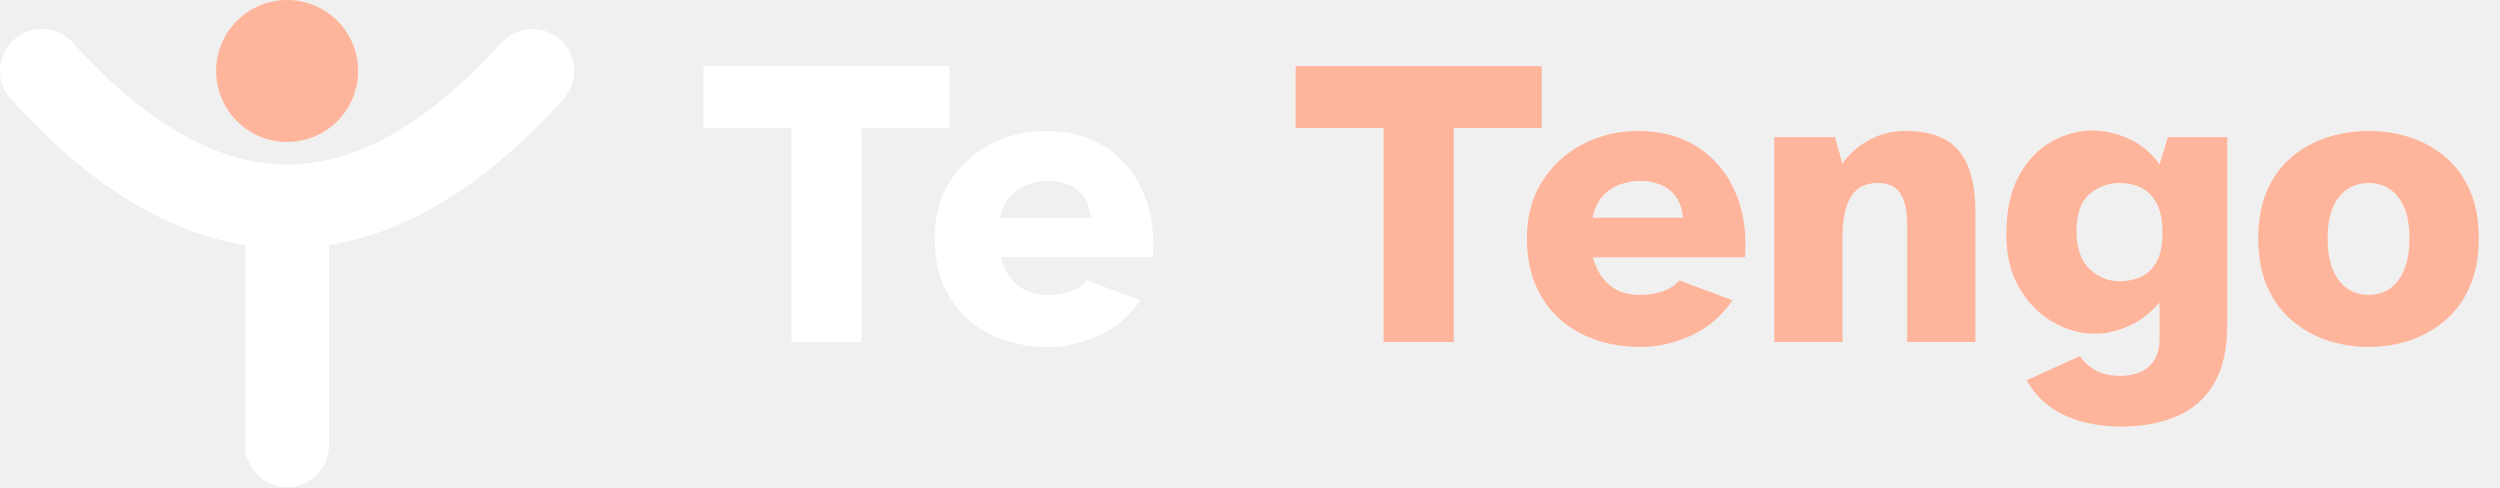
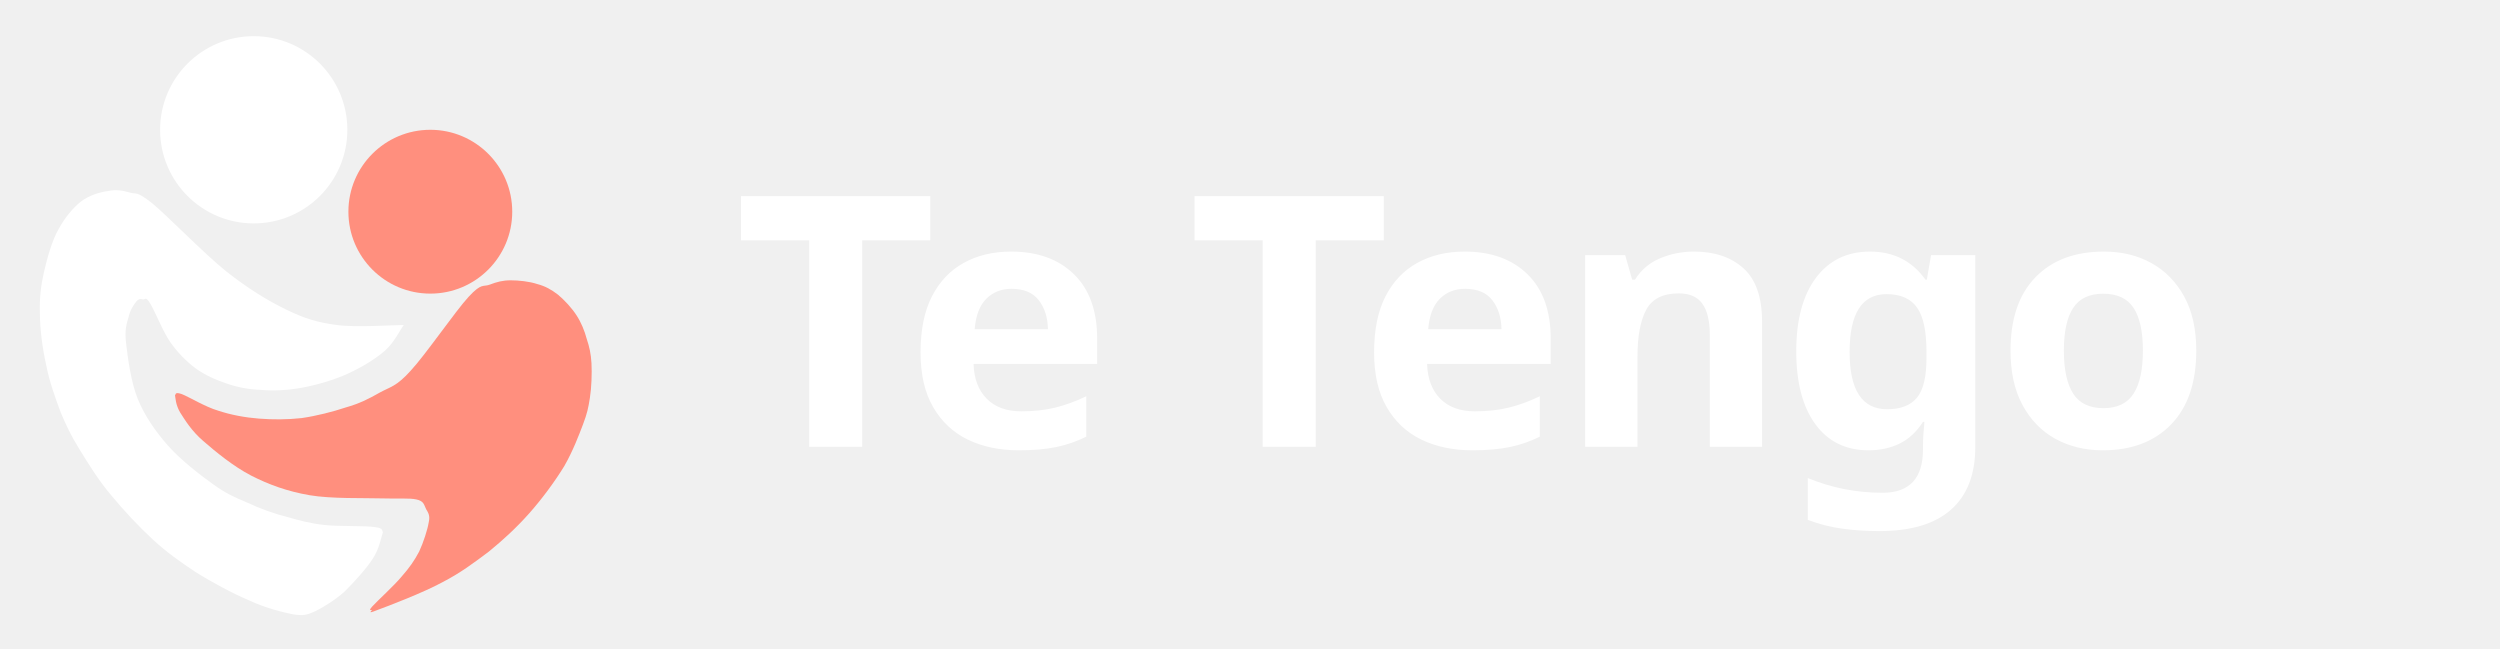
- <svg xmlns="http://www.w3.org/2000/svg" viewBox="15.5 27 387.45 75.5" width="774.9" height="151" role="img" aria-labelledby="t">
-   <g fill="none" stroke="#FFFFFF" stroke-width="13" stroke-linecap="round">
-     <path d="M60 60 V96" />
-     <path d="M22 38 Q60 80 98 38" />
-   </g>
-   <circle cx="60" cy="38" r="11" fill="#FFB59C" />
-   <path fill="#FFFFFF" d="M138.16 80L138.16 46.85L124.52 46.85L124.52 37.25L162.67 37.25L162.67 46.85L149.04 46.85L149.04 80L138.16 80ZM178.09 80.77Q172.91 80.77 168.91 78.78Q164.91 76.8 162.64 73.02Q160.36 69.25 160.36 63.87Q160.36 58.82 162.73 55.1Q165.1 51.39 169.04 49.34Q172.97 47.3 177.64 47.3Q181.61 47.3 184.78 48.7Q187.95 50.11 190.16 52.7Q192.36 55.3 193.42 58.88Q194.48 62.46 194.16 66.88L170.6 66.88Q170.99 68.35 171.66 69.44Q172.33 70.53 173.26 71.26Q174.19 72 175.34 72.35Q176.49 72.7 177.77 72.7Q179.95 72.7 181.55 72.1Q183.15 71.49 183.98 70.46L192.24 73.54Q189.61 77.31 185.74 79.04Q181.87 80.77 178.09 80.77ZM170.54 60.74L184.56 60.74Q184.36 58.75 183.47 57.5Q182.57 56.26 181.13 55.65Q179.69 55.04 177.96 55.04Q176.24 55.04 174.7 55.62Q173.16 56.19 172.08 57.44Q170.99 58.69 170.54 60.74Z" />
-   <path fill="#FFB59C" d="M229.93 80L229.93 46.85L216.3 46.85L216.3 37.25L254.44 37.25L254.44 46.85L240.81 46.85L240.81 80L229.93 80ZM269.87 80.77Q264.68 80.77 260.68 78.78Q256.68 76.8 254.41 73.02Q252.14 69.25 252.14 63.87Q252.14 58.82 254.51 55.1Q256.88 51.39 260.81 49.34Q264.75 47.3 269.42 47.3Q273.39 47.3 276.56 48.7Q279.72 50.11 281.93 52.7Q284.14 55.3 285.2 58.88Q286.25 62.46 285.93 66.88L262.38 66.88Q262.76 68.35 263.44 69.44Q264.11 70.53 265.04 71.26Q265.96 72 267.12 72.35Q268.27 72.7 269.55 72.7Q271.72 72.7 273.32 72.1Q274.92 71.49 275.76 70.46L284.01 73.54Q281.39 77.31 277.52 79.04Q273.64 80.77 269.87 80.77ZM262.32 60.74L276.33 60.74Q276.14 58.75 275.24 57.5Q274.35 56.26 272.91 55.65Q271.47 55.04 269.74 55.04Q268.01 55.04 266.48 55.62Q264.94 56.19 263.85 57.44Q262.76 58.69 262.32 60.74ZM290.48 80L290.48 48.26L299.88 48.26L301.04 52.35Q301.74 51.26 303.12 50.08Q304.49 48.9 306.48 48.1Q308.46 47.3 310.83 47.3Q314.73 47.3 317.1 48.7Q319.47 50.11 320.56 52.9Q321.64 55.68 321.64 59.71L321.64 80L311.08 80L311.08 61.89Q311.08 59.65 310.6 58.21Q310.12 56.77 309.13 56.06Q308.14 55.36 306.54 55.36Q303.6 55.36 302.32 57.54Q301.04 59.71 301.04 63.87L301.04 80L290.48 80ZM344.04 93.12Q341.42 93.12 338.67 92.48Q335.92 91.84 333.55 90.27Q331.18 88.7 329.58 85.95L337.84 82.18Q338.73 83.52 340.24 84.38Q341.74 85.25 344.24 85.25Q345.64 85.25 347.02 84.74Q348.4 84.22 349.29 82.94Q350.19 81.66 350.19 79.42L350.19 73.86Q348.01 76.42 345.32 77.57Q342.64 78.72 340.14 78.72Q336.75 78.72 333.58 76.86Q330.41 75.01 328.43 71.58Q326.44 68.16 326.44 63.36Q326.44 57.73 328.43 54.18Q330.41 50.62 333.48 48.93Q336.56 47.23 339.76 47.23Q342.64 47.23 345.48 48.54Q348.33 49.86 350.19 52.48L351.47 48.26L360.68 48.26L360.68 77.31Q360.68 83.01 358.6 86.5Q356.52 89.98 352.78 91.55Q349.04 93.12 344.04 93.12ZM343.98 70.59Q345.77 70.59 347.28 69.92Q348.78 69.25 349.71 67.62Q350.64 65.98 350.64 63.1Q350.64 60.16 349.71 58.46Q348.78 56.77 347.28 56.06Q345.77 55.36 343.98 55.36Q341.36 55.36 339.34 57.09Q337.32 58.82 337.32 62.78Q337.32 66.75 339.34 68.67Q341.36 70.59 343.98 70.59ZM382.57 80.77Q379.24 80.77 376.17 79.74Q373.1 78.72 370.67 76.64Q368.24 74.56 366.86 71.39Q365.48 68.22 365.48 63.94Q365.48 59.65 366.86 56.51Q368.24 53.38 370.67 51.33Q373.1 49.28 376.17 48.29Q379.24 47.3 382.57 47.3Q385.96 47.3 389 48.29Q392.04 49.28 394.48 51.33Q396.91 53.38 398.28 56.51Q399.66 59.65 399.66 63.94Q399.66 68.22 398.28 71.39Q396.91 74.56 394.48 76.64Q392.04 78.72 389 79.74Q385.96 80.77 382.57 80.77ZM382.57 72.7Q384.49 72.7 385.9 71.71Q387.31 70.72 388.11 68.77Q388.91 66.82 388.91 63.94Q388.91 60.99 388.08 59.1Q387.24 57.22 385.84 56.29Q384.43 55.36 382.57 55.36Q380.78 55.36 379.34 56.29Q377.9 57.22 377.07 59.1Q376.24 60.99 376.24 63.94Q376.24 66.82 377.04 68.77Q377.84 70.72 379.28 71.71Q380.72 72.7 382.57 72.7Z" />
+ <svg xmlns="http://www.w3.org/2000/svg" viewBox="0 0 470 122" width="940" height="244" role="img" aria-labelledby="t">
+   <circle cx="47.7" cy="24.4" r="17.6" fill="#FFFFFF" />
+   <path fill="#FFFFFF" d="M20.4 35.9 C21.9 35.6 23.0 35.8 24.4 36.2 C25.8 36.6 25.5 35.8 28.6 38.2 C31.6 40.7 38.3 47.6 42.5 51.0 C46.7 54.3 50.3 56.5 53.8 58.2 C57.3 59.9 59.6 60.6 63.3 61.1 C67.0 61.6 73.8 61.1 75.9 61.1 C75.3 61.9 74.1 64.4 72.4 65.9 C70.7 67.4 68.1 69.0 65.5 70.2 C62.9 71.4 59.5 72.4 56.7 72.9 C54.0 73.4 51.4 73.5 49.0 73.3 C46.7 73.2 44.6 72.8 42.6 72.1 C40.5 71.4 38.5 70.5 36.7 69.2 C35.0 67.9 33.4 66.3 32.0 64.3 C30.6 62.3 29.1 58.4 28.2 57.0 C27.4 55.7 27.4 56.3 26.9 56.3 C26.5 56.2 26.2 56.1 25.7 56.6 C25.2 57.2 24.5 58.2 24.2 59.5 C23.8 60.9 23.4 62.0 23.7 64.5 C24.0 67.1 24.6 71.8 25.9 75.0 C27.2 78.2 29.3 81.2 31.6 83.8 C34.0 86.5 37.5 89.2 40.0 91.0 C42.5 92.8 44.1 93.5 46.5 94.5 C48.8 95.6 51.6 96.6 54.0 97.2 C56.5 97.9 58.3 98.4 61.0 98.7 C63.7 99.0 68.7 98.8 70.5 99.1 C72.3 99.3 71.7 99.9 72.0 100.0 C71.7 100.9 71.3 103.2 70.1 105.0 C68.9 106.9 66.5 109.5 64.8 111.2 C63.0 112.8 60.9 114.1 59.3 114.9 C57.7 115.6 57.2 115.8 55.1 115.5 C53.1 115.1 49.9 114.3 46.9 112.9 C43.8 111.6 39.7 109.4 36.7 107.5 C33.7 105.5 31.3 103.8 28.7 101.4 C26.1 99.0 23.2 95.9 20.9 93.1 C18.5 90.3 16.5 87.0 14.9 84.4 C13.3 81.8 12.5 80.1 11.4 77.5 C10.4 74.8 9.3 71.8 8.7 68.7 C8.0 65.6 7.5 61.9 7.5 58.9 C7.4 56.0 7.7 53.6 8.3 51.0 C8.9 48.4 9.8 45.2 11.0 43.1 C12.2 40.9 13.7 39.1 15.2 37.9 C16.8 36.7 18.8 36.1 20.4 35.9Z" />
+   <circle cx="80.9" cy="39.8" r="15.4" fill="#FF8F7E" />
+   <path fill="#FF8F7E" d="M96.0 52.7 C97.5 52.7 99.5 52.9 101.0 53.4 C102.5 53.8 103.6 54.4 104.9 55.4 C106.1 56.4 107.5 57.9 108.4 59.3 C109.3 60.7 109.9 62.2 110.3 63.7 C110.8 65.2 111.1 66.5 111.2 68.3 C111.3 70.2 111.2 72.9 110.9 74.8 C110.6 76.7 110.4 77.7 109.6 79.8 C108.8 81.9 107.7 84.8 106.1 87.6 C104.4 90.4 101.9 93.8 99.5 96.5 C97.1 99.2 94.6 101.5 91.9 103.7 C89.1 105.8 86.6 107.7 83.1 109.5 C79.6 111.4 73.1 113.9 70.9 114.7 C68.7 115.6 70.1 114.7 69.9 114.7 C69.9 114.6 69.1 115.0 70.0 114.0 C71.0 112.9 74.1 110.1 75.5 108.4 C77.0 106.7 77.9 105.4 78.8 103.7 C79.6 102.0 80.4 99.5 80.6 98.2 C80.9 96.9 80.5 96.4 80.1 95.7 C79.7 94.9 79.7 94.2 78.3 93.9 C76.9 93.6 75.2 93.8 71.9 93.7 C68.5 93.6 62.3 93.8 58.2 93.1 C54.1 92.4 50.5 91.1 47.2 89.4 C43.9 87.7 40.5 84.9 38.2 82.9 C36.0 81.0 34.8 79.0 33.9 77.6 C33.0 76.1 33.0 74.8 32.9 74.3 C33.1 74.2 32.8 73.6 34.2 74.1 C35.5 74.6 38.6 76.5 41.0 77.2 C43.4 78.0 46.1 78.5 48.7 78.7 C51.3 78.9 54.0 78.9 56.7 78.6 C59.5 78.2 62.6 77.4 65.0 76.6 C67.5 75.9 69.3 75.0 71.4 73.8 C73.4 72.7 74.5 72.7 77.2 69.7 C80.0 66.7 85.6 58.5 88.1 55.8 C90.6 53.1 90.8 54.0 92.1 53.5 C93.4 53.0 94.5 52.7 96.0 52.7Z" />
+   <text x="138" y="84" font-family="Poppins, 'Segoe UI', system-ui, sans-serif" font-weight="700" font-size="66" letter-spacing="-1.5" fill="#FFFFFF">Te Tengo</text>
</svg>
